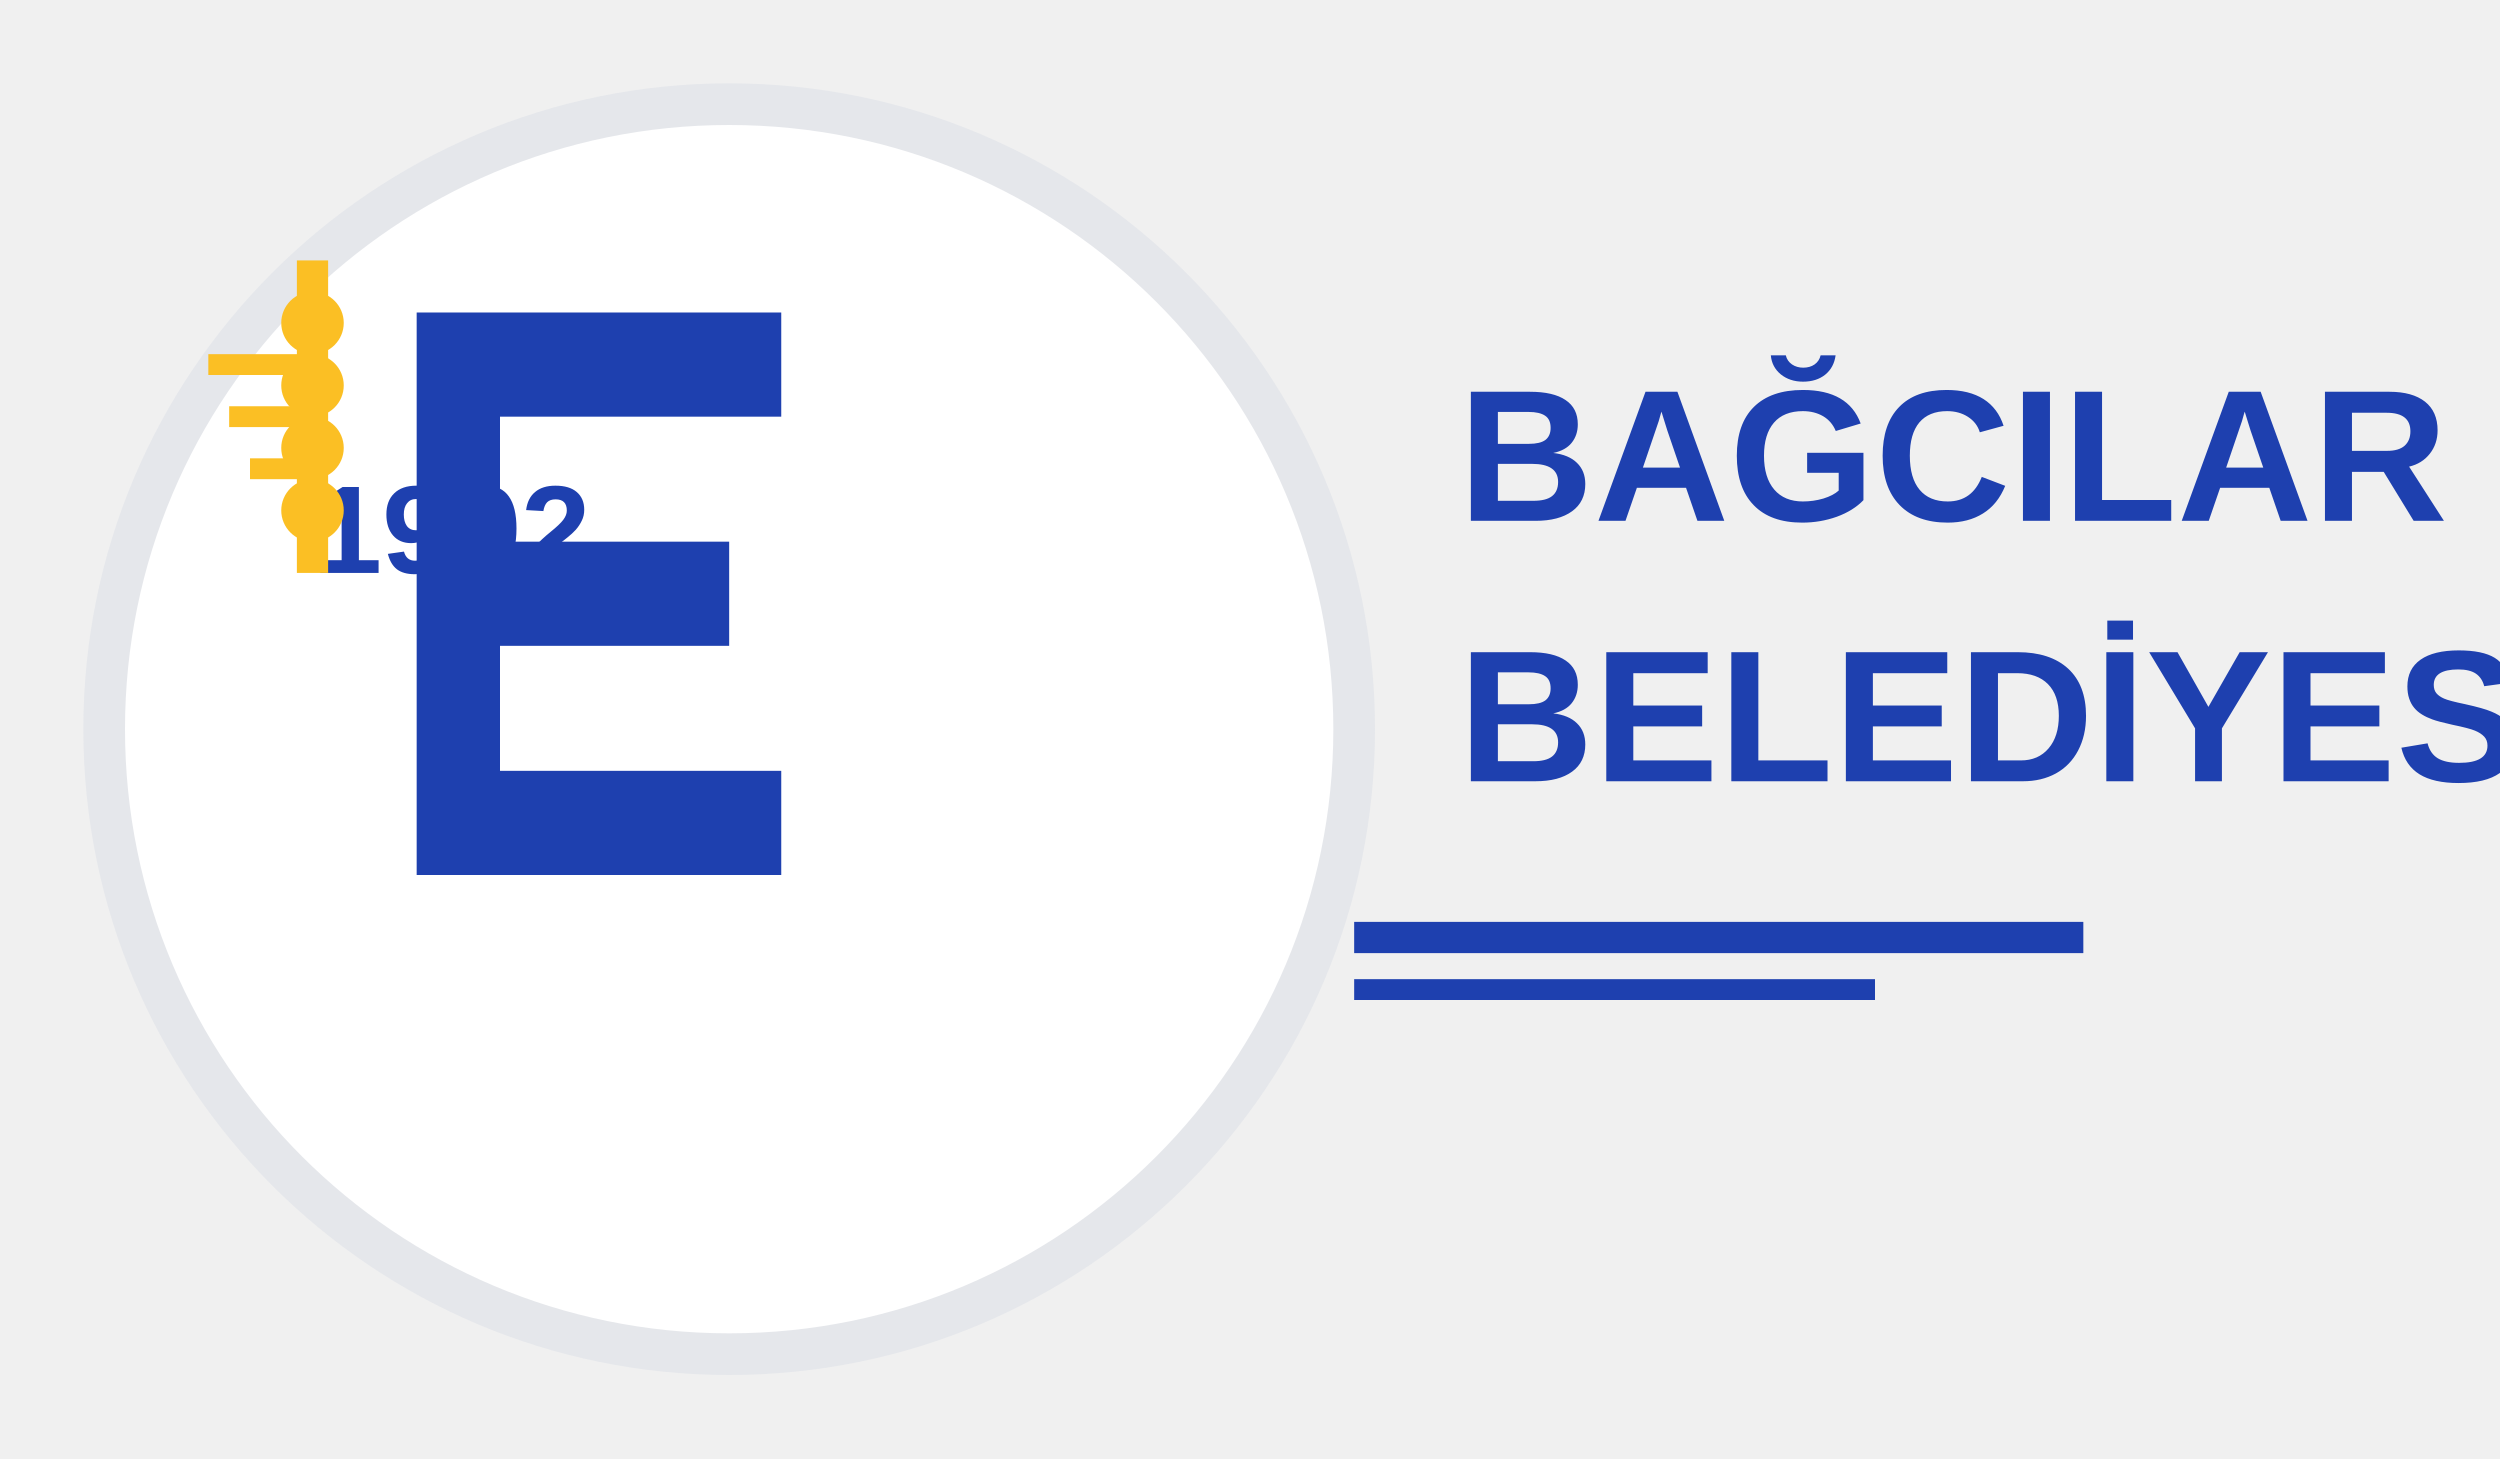
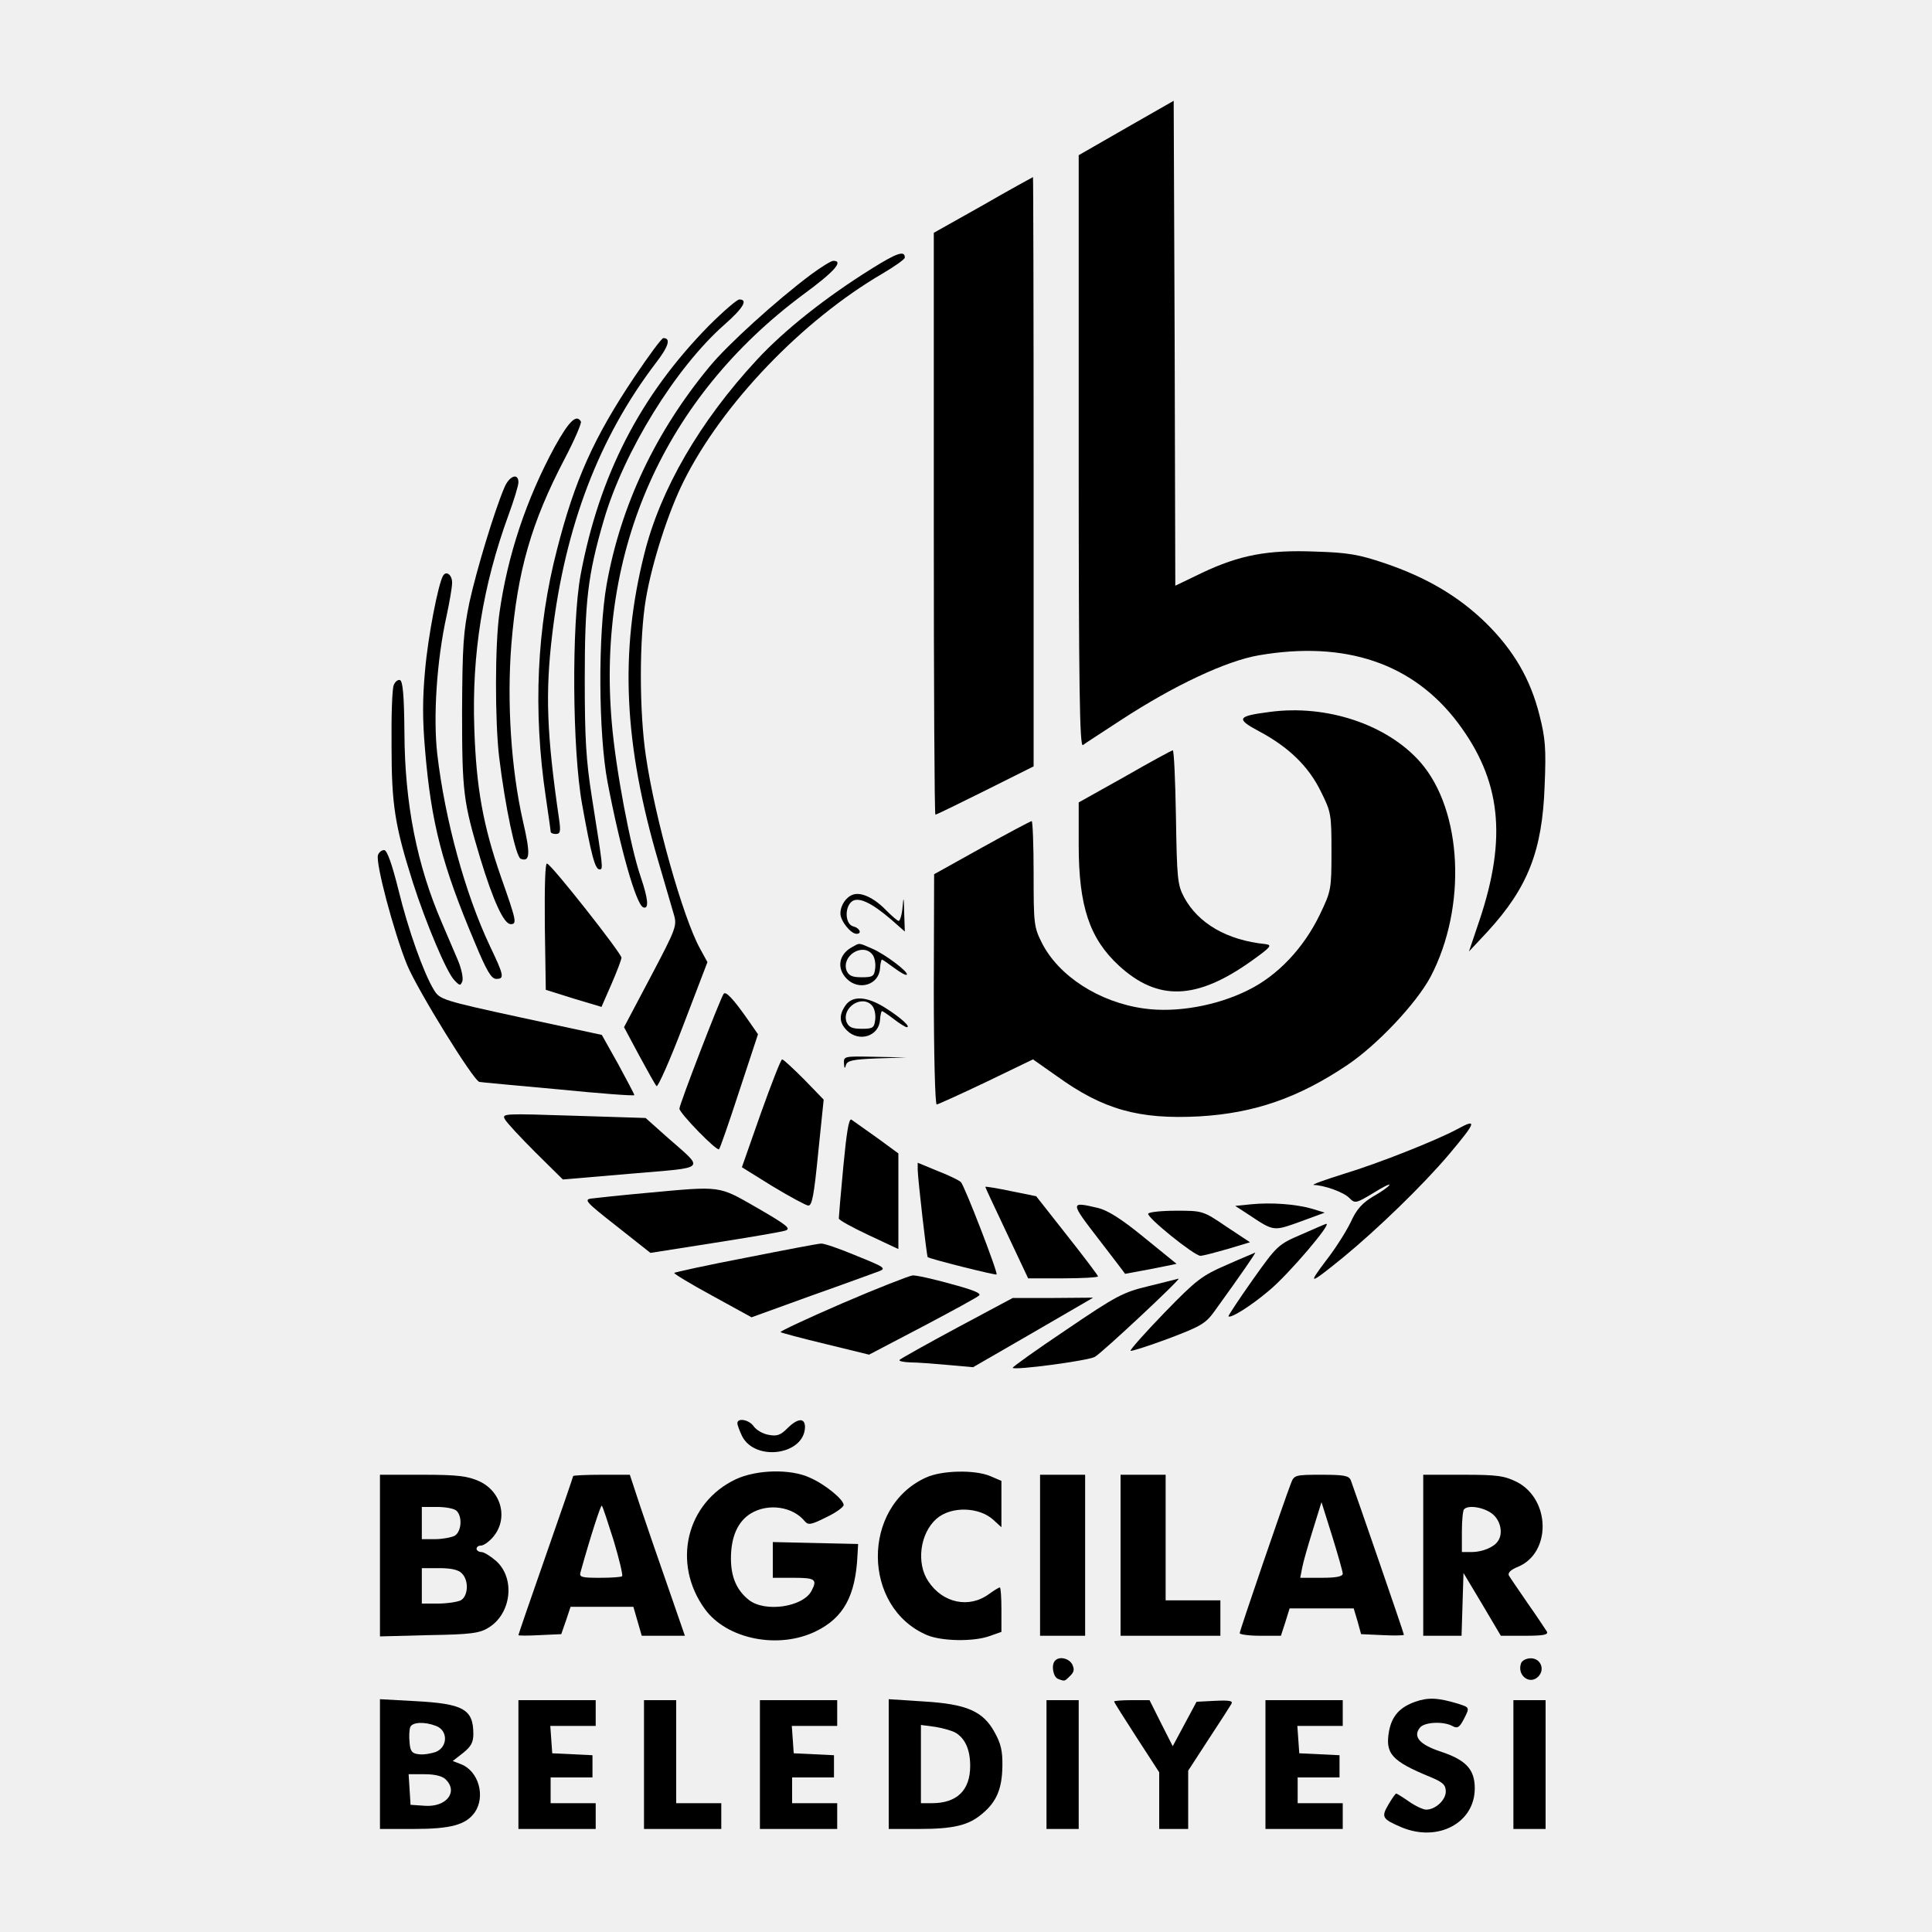
- <svg xmlns="http://www.w3.org/2000/svg" width="240" height="140" viewBox="0 0 240 140" fill="none">
-   <circle cx="70" cy="70" r="60" fill="white" stroke="#e5e7eb" stroke-width="4" />
-   <text x="30" y="55" font-family="Arial, sans-serif" font-size="12" font-weight="bold" fill="#1e40af">1992</text>
-   <path d="M40 30h35v10H48v12h22v10H48v12h27v10H40V30z" fill="#1e40af" />
-   <g transform="translate(30, 25)">
-     <line x1="0" y1="0" x2="0" y2="30" stroke="#fbbf24" stroke-width="3" />
-     <circle cx="0" cy="6" r="3" fill="#fbbf24" />
-     <circle cx="0" cy="12" r="3" fill="#fbbf24" />
-     <circle cx="0" cy="18" r="3" fill="#fbbf24" />
-     <circle cx="0" cy="24" r="3" fill="#fbbf24" />
-     <line x1="0" y1="10" x2="-10" y2="10" stroke="#fbbf24" stroke-width="2" />
-     <line x1="0" y1="15" x2="-8" y2="15" stroke="#fbbf24" stroke-width="2" />
-     <line x1="0" y1="20" x2="-6" y2="20" stroke="#fbbf24" stroke-width="2" />
+ <svg xmlns="http://www.w3.org/2000/svg" version="1.0" width="600pt" height="600pt" viewBox="0 0 600 600" preserveAspectRatio="xMidYMid meet">
+   <g transform="translate(0,600) scale(0.1,-0.1)" fill="#000000" stroke="none">
+     <path d="M3498 5603 l-148 -85 0 -919 c0 -734 3 -919 13 -913 6 5 59 39 117 77 165 108 329 185 430 202 268 46 478 -25 617 -209 134 -178 154 -356 68 -613 l-33 -98 57 61 c126 137 171 252 178 454 5 116 2 148 -16 219 -28 112 -80 201 -166 286 -85 83 -185 142 -315 186 -80 27 -114 33 -215 36 -148 6 -236 -11 -352 -66 l-83 -40 -2 753 -3 753 -147 -84z" />
+     <path d="M3053 5363 l-153 -86 0 -903 c0 -497 2 -904 5 -904 3 0 73 34 155 75 l150 75 0 915 c0 503 -1 915 -2 915 -2 -1 -72 -39 -155 -87z" />
+     <path d="M2706 5165 c-144 -90 -271 -191 -356 -283 -176 -190 -299 -401 -349 -602 -77 -306 -64 -591 45 -960 20 -69 41 -141 47 -161 10 -34 6 -44 -72 -192 l-83 -157 47 -88 c26 -48 50 -91 54 -95 4 -4 42 81 83 189 l75 196 -23 42 c-53 96 -140 405 -168 597 -21 138 -21 368 0 490 19 112 70 271 118 366 120 240 368 498 616 643 39 23 70 45 70 50 0 23 -24 15 -104 -35z" />
+     <path d="M2518 5147 c-107 -80 -258 -217 -314 -285 -168 -203 -276 -431 -320 -677 -27 -153 -26 -462 3 -615 39 -204 89 -381 111 -388 18 -6 15 26 -8 94 -32 92 -78 336 -90 479 -47 539 164 1010 594 1330 97 71 127 105 94 105 -7 0 -39 -20 -70 -43z" />
+     <path d="M2201 4988 c-213 -217 -340 -464 -398 -774 -28 -153 -26 -543 5 -713 28 -156 40 -201 54 -201 12 0 11 3 -24 225 -18 114 -22 182 -22 365 0 241 9 323 59 494 62 213 223 474 375 608 58 51 74 78 46 78 -7 0 -50 -37 -95 -82z" />
+     <path d="M1970 4829 c-126 -188 -185 -320 -240 -535 -63 -242 -75 -501 -35 -769 8 -55 15 -103 15 -107 0 -5 7 -8 16 -8 14 0 16 7 10 48 -38 261 -43 389 -21 572 40 335 145 611 322 843 40 52 47 77 23 77 -5 0 -45 -54 -90 -121z" />
+     <path d="M1723 4613 c-89 -164 -147 -339 -172 -517 -14 -98 -14 -335 -1 -446 19 -157 52 -311 67 -317 29 -11 31 14 7 117 -37 163 -50 370 -36 548 19 230 62 379 166 578 31 59 53 111 50 115 -14 24 -37 1 -81 -78z" />
+     <path d="M1566 4485 c-31 -73 -86 -255 -108 -355 -19 -92 -22 -134 -23 -340 0 -251 4 -280 56 -454 41 -135 74 -206 95 -206 20 0 18 10 -30 146 -56 161 -77 278 -83 462 -8 231 26 442 106 662 17 46 31 92 31 102 0 31 -29 20 -44 -17z" />
+     <path d="M1376 4212 c-15 -25 -47 -189 -56 -295 -8 -86 -8 -154 0 -245 19 -228 53 -359 155 -600 36 -87 51 -112 66 -112 26 0 25 9 -20 103 -76 161 -139 390 -163 595 -13 114 -2 290 29 430 9 42 17 88 17 101 1 25 -18 40 -28 23z" />
+     <path d="M1223 3873 c-5 -10 -8 -94 -7 -188 0 -184 10 -248 66 -425 40 -125 105 -280 129 -304 17 -18 19 -18 25 -3 3 10 -3 39 -14 65 -11 26 -34 79 -50 117 -77 178 -115 369 -116 589 -1 117 -5 161 -14 164 -6 2 -15 -5 -19 -15z" />
+     <path d="M3943 3789 c-101 -13 -106 -21 -33 -60 92 -49 154 -109 192 -187 32 -64 33 -71 33 -187 0 -117 -1 -122 -36 -195 -50 -104 -131 -190 -223 -235 -98 -49 -224 -71 -323 -57 -139 19 -266 101 -318 205 -24 48 -25 59 -25 214 0 90 -3 163 -6 163 -3 0 -73 -37 -154 -82 l-149 -83 -1 -357 c0 -197 4 -358 9 -358 4 0 74 32 154 70 l145 70 74 -52 c144 -104 255 -135 443 -125 170 10 307 57 460 160 92 62 214 191 258 274 113 216 99 516 -32 666 -103 117 -291 180 -468 156z" />
+     <path d="M3493 3588 l-143 -80 0 -132 c0 -191 34 -291 125 -375 121 -111 241 -107 412 15 60 43 65 49 43 52 -119 12 -209 64 -253 146 -20 38 -22 57 -25 249 -2 114 -6 207 -10 207 -4 -1 -71 -37 -149 -82z" />
+     <path d="M1174 3345 c-9 -22 49 -240 90 -341 32 -78 208 -363 225 -364 3 -1 113 -11 244 -23 130 -13 237 -21 237 -18 0 3 -23 46 -50 96 l-51 91 -251 54 c-244 53 -252 56 -270 85 -32 52 -80 186 -111 313 -20 80 -35 122 -44 122 -8 0 -16 -7 -19 -15z" />
+     <path d="M1692 3124 l3 -198 86 -27 87 -26 31 71 c17 39 31 76 31 82 0 13 -216 288 -231 292 -6 3 -8 -67 -7 -194z" />
+     <path d="M2650 3222 c-22 -7 -40 -33 -40 -59 0 -23 32 -63 50 -63 18 0 10 18 -10 23 -25 6 -28 58 -5 77 20 16 60 -2 123 -56 l42 -37 -2 59 c-1 50 -2 52 -5 17 -2 -24 -8 -43 -12 -43 -4 0 -22 16 -41 35 -35 36 -75 55 -100 47z" />
+     <path d="M2645 3058 c-41 -23 -47 -66 -15 -98 38 -38 100 -18 103 33 1 15 4 27 6 27 2 0 19 -12 38 -26 19 -14 36 -24 39 -21 8 7 -70 66 -110 82 -41 18 -36 17 -61 3z m64 -22 c7 -8 11 -27 9 -43 -3 -25 -7 -28 -42 -28 -30 0 -40 5 -47 21 -16 46 50 87 80 50z" />
+     <path d="M2247 2913 c-13 -21 -137 -343 -137 -356 0 -14 117 -134 123 -126 3 2 31 83 63 181 l58 176 -27 39 c-50 72 -74 97 -80 86z" />
+     <path d="M2626 2878 c-21 -30 -20 -54 4 -78 38 -38 100 -18 103 33 1 15 4 27 6 27 2 0 19 -11 37 -25 18 -14 36 -25 40 -25 14 0 -19 30 -65 59 -58 37 -103 40 -125 9z m83 -2 c7 -8 11 -27 9 -43 -3 -25 -7 -28 -42 -28 -30 0 -40 5 -47 21 -16 46 50 87 80 50z" />
+     <path d="M2621 2698 c1 -17 3 -18 6 -6 4 14 20 18 96 21 l92 3 -97 2 c-96 2 -98 2 -97 -20z" />
+     <path d="M2363 2543 l-59 -168 95 -59 c53 -32 103 -59 111 -60 12 -1 18 32 31 164 l17 165 -61 63 c-34 34 -64 62 -68 62 -4 0 -33 -75 -66 -167z" />
+     <path d="M1568 2524 c6 -11 49 -57 95 -103 l85 -84 211 18 c242 21 231 9 111 115 l-65 58 -223 7 c-217 7 -224 7 -214 -11z" />
+     <path d="M2619 2377 c-8 -84 -14 -156 -14 -161 0 -5 42 -28 93 -52 l92 -43 0 149 0 148 -67 49 c-38 27 -73 52 -79 56 -8 4 -15 -41 -25 -146z" />
+     <path d="M4525 2493 c-63 -34 -244 -106 -350 -138 -60 -19 -103 -34 -95 -35 33 -1 92 -22 110 -40 18 -18 20 -18 75 15 30 19 53 30 50 25 -3 -6 -26 -22 -51 -36 -33 -20 -51 -39 -69 -79 -14 -29 -48 -83 -77 -120 -58 -77 -53 -76 52 9 106 87 248 224 330 321 85 101 89 113 25 78z" />
+     <path d="M2850 2367 c1 -34 28 -268 31 -271 7 -6 211 -57 214 -54 5 5 -100 277 -111 287 -5 5 -37 21 -71 34 l-63 26 0 -22z" />
+     <path d="M3060 2314 c0 -2 30 -66 67 -144 l66 -140 109 0 c59 0 108 3 108 6 0 3 -43 60 -96 127 l-96 122 -79 16 c-43 9 -79 15 -79 13z" />
+     <path d="M2005 2295 c-77 -7 -152 -15 -167 -17 -26 -3 -20 -10 77 -86 l105 -83 197 31 c109 17 208 34 221 38 20 6 8 16 -85 70 -124 71 -109 69 -348 47z" />
+     <path d="M3886 2260 l-50 -5 40 -26 c81 -54 78 -53 162 -23 l76 28 -39 12 c-52 15 -128 20 -189 14z" />
+     <path d="M3411 2153 c46 -60 83 -108 83 -109 1 0 37 7 81 15 l79 16 -101 82 c-72 59 -114 85 -145 92 -85 20 -85 18 3 -96z" />
+     <path d="M3566 2231 c-7 -10 143 -131 162 -131 8 0 45 10 84 21 l70 21 -74 49 c-72 49 -74 49 -155 49 -45 0 -84 -4 -87 -9z" />
+     <path d="M4041 2166 c-72 -31 -75 -34 -151 -141 -43 -61 -76 -111 -75 -113 7 -7 68 31 125 79 62 51 201 215 178 208 -2 0 -36 -15 -77 -33z" />
+     <path d="M2316 2094 c-120 -23 -220 -45 -222 -47 -3 -2 50 -34 118 -71 l122 -67 185 67 c102 36 197 71 211 76 23 9 17 13 -70 48 -52 22 -102 39 -110 38 -8 0 -113 -20 -234 -44z" />
+     <path d="M3810 2072 c-78 -34 -94 -46 -194 -149 -60 -62 -107 -115 -105 -118 3 -2 56 15 118 38 103 39 116 47 145 88 83 115 127 179 124 179 -1 -1 -41 -17 -88 -38z" />
+     <path d="M2617 1953 c-109 -47 -196 -88 -193 -90 2 -2 65 -19 140 -37 l135 -33 166 87 c91 48 170 91 176 97 7 7 -22 18 -89 36 -54 15 -107 27 -118 26 -10 -1 -108 -39 -217 -86z" />
+     <path d="M3568 2006 c-80 -19 -101 -30 -257 -136 -94 -63 -168 -116 -166 -118 8 -8 232 22 255 34 23 13 271 245 260 243 -3 -1 -44 -11 -92 -23z" />
+     <path d="M2973 1877 c-95 -51 -175 -96 -179 -100 -4 -4 10 -7 32 -8 21 0 74 -4 118 -8 l78 -7 187 108 186 108 -125 -1 -125 0 -172 -92z" />
+     <path d="M2290 1580 c0 -6 7 -24 15 -41 42 -79 193 -57 195 29 0 30 -23 28 -55 -4 -21 -21 -32 -25 -58 -20 -18 3 -38 15 -46 26 -14 21 -51 28 -51 10z" />
+     <path d="M2285 1406 c-154 -73 -199 -261 -96 -403 68 -94 229 -126 345 -69 86 42 123 110 129 236 l2 35 -132 3 -133 3 0 -56 0 -55 65 0 c67 0 74 -5 55 -41 -27 -50 -144 -67 -194 -28 -38 30 -56 71 -56 129 0 67 21 115 62 140 53 32 129 22 167 -24 11 -13 19 -12 67 12 30 14 54 32 54 38 0 17 -57 64 -105 85 -60 28 -166 25 -230 -5z" />
+     <path d="M2875 1411 c-200 -91 -198 -403 4 -489 45 -19 144 -21 194 -3 l37 13 0 69 c0 38 -2 69 -5 69 -3 0 -18 -9 -33 -20 -62 -46 -144 -29 -189 39 -38 56 -26 149 25 194 45 40 133 38 178 -4 l24 -22 0 72 0 72 -35 15 c-48 20 -151 18 -200 -5z" />
+     <path d="M1180 1169 l0 -251 153 4 c129 2 157 6 184 23 71 43 84 153 24 207 -17 15 -38 28 -46 28 -8 0 -15 5 -15 10 0 6 6 10 13 10 8 0 23 10 35 23 52 56 32 144 -40 177 -36 16 -66 20 -175 20 l-133 0 0 -251z m238 139 c19 -19 15 -66 -7 -78 -11 -5 -38 -10 -60 -10 l-41 0 0 50 0 50 48 0 c26 0 53 -5 60 -12z m16 -194 c23 -22 20 -71 -3 -84 -11 -5 -42 -10 -70 -10 l-51 0 0 55 0 55 54 0 c36 0 60 -5 70 -16z" />
+     <path d="M1780 1416 c0 -2 -38 -113 -85 -247 -47 -134 -85 -245 -85 -247 0 -2 30 -2 67 0 l66 3 15 43 14 42 98 0 97 0 13 -45 13 -45 67 0 67 0 -53 153 c-29 83 -68 196 -86 250 l-32 97 -88 0 c-48 0 -88 -2 -88 -4z m126 -201 c17 -57 29 -107 26 -110 -3 -3 -34 -5 -70 -5 -56 0 -64 2 -59 18 31 111 63 210 66 206 3 -3 19 -52 37 -109z" />
+     <path d="M3230 1170 l0 -250 70 0 70 0 0 250 0 250 -70 0 -70 0 0 -250z" />
+     <path d="M3480 1170 l0 -250 155 0 155 0 0 55 0 55 -85 0 -85 0 0 195 0 195 -70 0 -70 0 0 -250z" />
+     <path d="M4009 1393 c-23 -60 -159 -457 -159 -465 0 -4 29 -8 64 -8 l64 0 14 43 13 42 100 0 99 0 12 -40 11 -40 66 -3 c37 -2 67 -1 67 1 0 5 -154 451 -165 480 -6 14 -20 17 -91 17 -83 0 -85 -1 -95 -27z m161 -280 c0 -9 -20 -13 -66 -13 l-66 0 6 31 c3 17 18 69 33 117 l27 87 33 -105 c18 -58 33 -111 33 -117z" />
+     <path d="M4420 1170 l0 -250 60 0 59 0 3 98 3 97 58 -97 58 -98 75 0 c57 0 73 3 68 13 -4 6 -30 46 -59 87 -28 41 -55 80 -59 87 -4 8 5 18 28 27 104 43 102 210 -4 264 -39 19 -60 22 -167 22 l-123 0 0 -250z m214 129 c26 -20 35 -61 18 -85 -12 -19 -49 -34 -81 -34 l-31 0 0 63 c0 35 3 67 7 70 13 14 61 6 87 -14z" />
+     <path d="M3277 843 c-13 -12 -7 -51 9 -57 21 -8 20 -8 38 10 12 12 13 20 6 35 -10 19 -40 26 -53 12z" />
+     <path d="M4724 835 c-14 -37 26 -69 53 -42 22 22 8 57 -23 57 -14 0 -27 -7 -30 -15z" />
+     <path d="M4395 715 c-48 -17 -72 -44 -81 -90 -13 -71 7 -94 129 -144 38 -16 47 -24 47 -45 0 -26 -32 -56 -61 -56 -9 0 -33 11 -53 25 -20 14 -38 25 -40 25 -2 0 -13 -15 -24 -34 -23 -39 -20 -45 41 -71 113 -47 227 14 227 121 0 59 -27 88 -105 114 -67 22 -88 47 -65 75 14 17 72 20 100 5 16 -9 22 -5 35 19 20 39 20 38 -17 50 -63 19 -93 20 -133 6z" />
+     <path d="M1180 521 l0 -201 105 0 c115 0 162 13 189 51 35 50 12 129 -42 150 l-26 10 32 25 c25 20 32 33 32 59 0 77 -31 94 -181 102 l-109 6 0 -202z m174 119 c38 -14 37 -66 -1 -81 -15 -5 -38 -9 -52 -7 -21 2 -27 9 -29 36 -2 19 -1 40 2 48 6 16 44 18 80 4z m30 -166 c40 -39 2 -87 -65 -82 l-44 3 -3 48 -3 47 50 0 c32 0 55 -6 65 -16z" />
+     <path d="M1610 520 l0 -200 120 0 120 0 0 40 0 40 -70 0 -70 0 0 40 0 40 65 0 65 0 0 35 0 34 -62 3 -63 3 -3 43 -3 42 70 0 71 0 0 40 0 40 -120 0 -120 0 0 -200z" />
+     <path d="M2000 520 l0 -200 120 0 120 0 0 40 0 40 -70 0 -70 0 0 160 0 160 -50 0 -50 0 0 -200z" />
+     <path d="M2360 520 l0 -200 120 0 120 0 0 40 0 40 -70 0 -70 0 0 40 0 40 65 0 65 0 0 35 0 34 -62 3 -63 3 -3 43 -3 42 70 0 71 0 0 40 0 40 -120 0 -120 0 0 -200z" />
+     <path d="M2760 521 l0 -201 93 0 c108 0 155 11 197 47 45 37 62 78 63 148 1 47 -5 71 -24 105 -36 66 -87 88 -221 96 l-108 7 0 -202z m209 97 c29 -18 44 -53 44 -102 0 -76 -41 -116 -119 -116 l-34 0 0 121 0 122 45 -6 c24 -4 53 -12 64 -19z" />
+     <path d="M3250 520 l0 -200 50 0 50 0 0 200 0 200 -50 0 -50 0 0 -200z" />
+     <path d="M3460 716 c0 -3 32 -53 70 -112 l70 -108 0 -88 0 -88 45 0 45 0 0 90 0 91 63 97 c35 53 67 103 71 110 6 10 -5 12 -50 10 l-58 -3 -37 -69 -37 -69 -36 71 -36 72 -55 0 c-30 0 -55 -2 -55 -4z" />
+     <path d="M3930 520 l0 -200 120 0 120 0 0 40 0 40 -70 0 -70 0 0 40 0 40 65 0 65 0 0 35 0 34 -62 3 -63 3 -3 43 -3 42 70 0 71 0 0 40 0 40 -120 0 -120 0 0 -200z" />
+     <path d="M4700 520 l0 -200 50 0 50 0 0 200 0 200 -50 0 -50 0 0 -200z" />
  </g>
-   <text x="140" y="50" font-family="Arial, sans-serif" font-size="18" font-weight="bold" fill="#1e40af">BAĞCILAR</text>
-   <text x="140" y="75" font-family="Arial, sans-serif" font-size="18" font-weight="bold" fill="#1e40af">BELEDİYESİ</text>
-   <line x1="130" y1="90" x2="200" y2="90" stroke="#1e40af" stroke-width="3" />
-   <line x1="130" y1="95" x2="180" y2="95" stroke="#1e40af" stroke-width="2" />
</svg>
